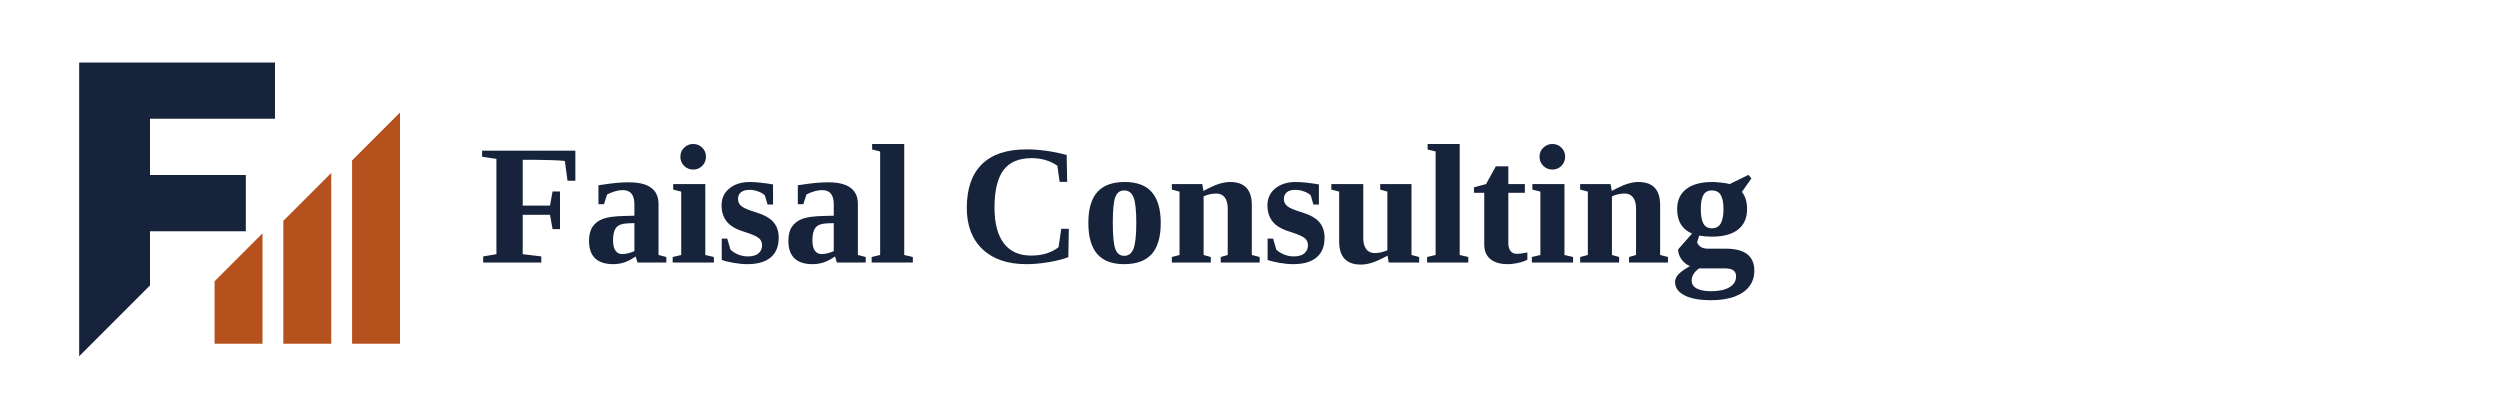
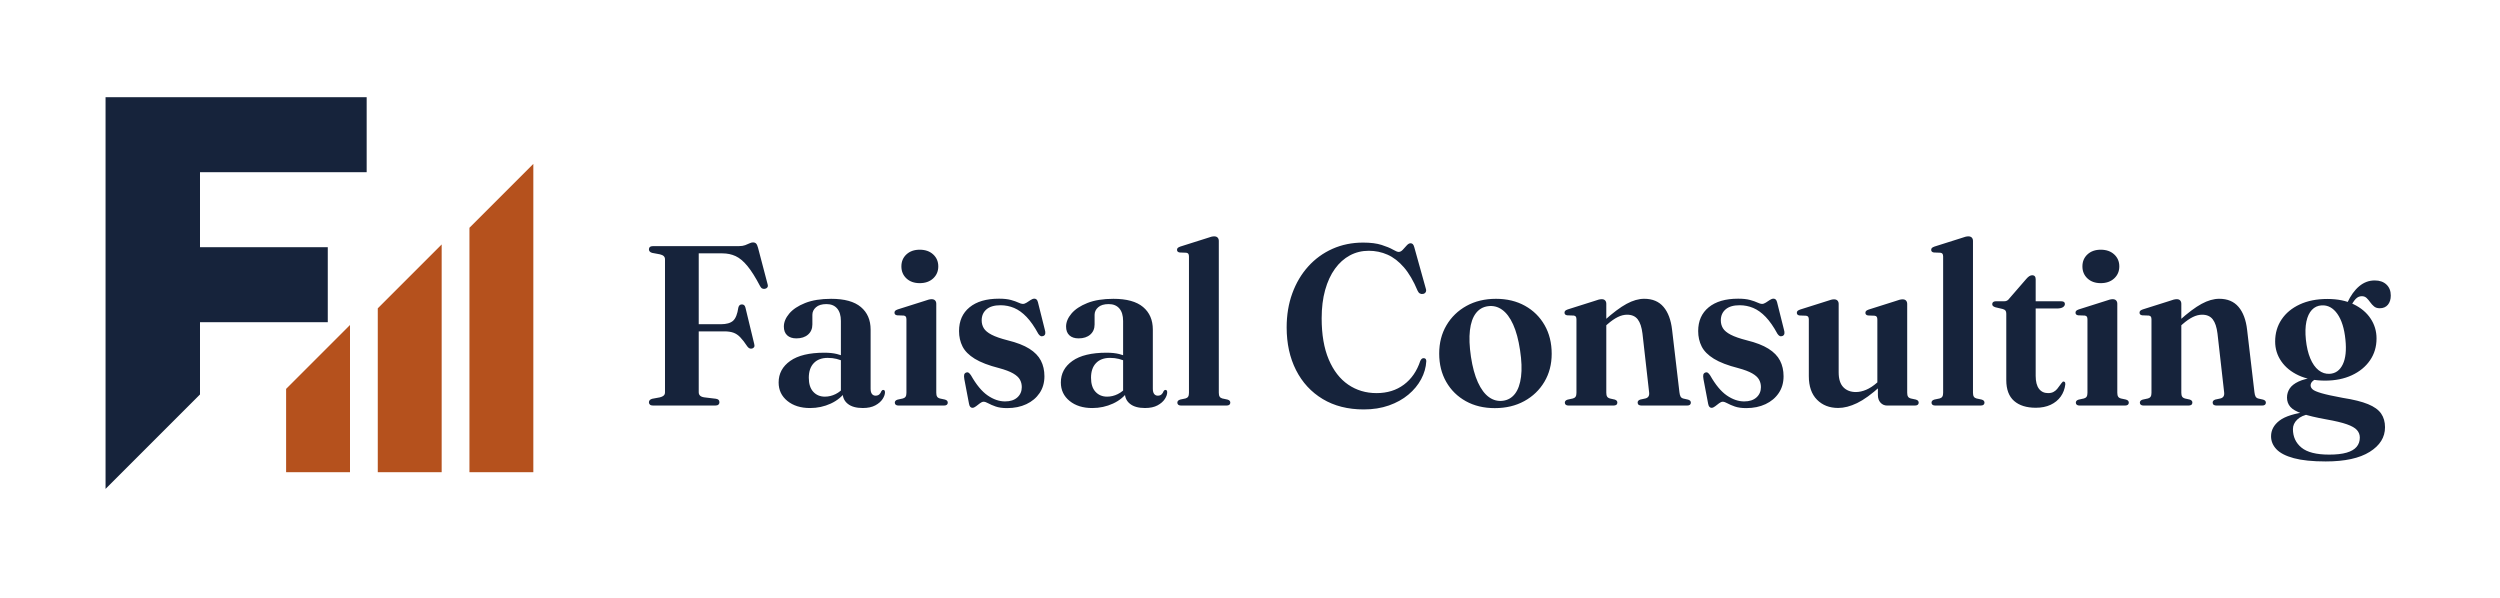
- <svg xmlns="http://www.w3.org/2000/svg" width="1200" height="200" viewBox="0 0 1200 200" role="img" aria-labelledby="title desc">
-   <style>
-     @font-face { font-family: "Fraunces"; src: url("fraunces-latin.woff2") format("woff2"); font-weight: 400 700; }
-   </style>
-   <g transform="translate(20 15)">
+ <svg xmlns="http://www.w3.org/2000/svg" viewBox="0 0 900 215" width="900" height="215">
+   <g transform="translate(20,20)">
    <path fill="#16233B" d="M18 15H112V42H52V69H98V96H52V122L18 156Z" />
    <path fill="#B5511D" d="M83 120L106 97V150H83Z" />
    <path fill="#B5511D" d="M116 91L139 68V150H116Z" />
    <path fill="#B5511D" d="M149 62L172 39V150H149Z" />
+     <path d="M246.079 68.6Q247.352 68.6 248.256 68.262Q249.16 67.924 249.833 67.597Q250.506 67.269 251.047 67.269Q251.805 67.269 252.202 67.685Q252.6 68.1 252.893 69.205L256.36 82.415Q256.544 83.062 256.245 83.466Q255.947 83.869 255.376 83.975Q254.888 84.066 254.436 83.872Q253.983 83.678 253.643 83.026Q251.163 78.286 249.052 75.733Q246.942 73.179 244.804 72.195Q242.665 71.211 240.059 71.211H231.543V121.25Q231.543 121.973 232.033 122.439Q232.523 122.904 233.536 123.046L237.724 123.55Q238.411 123.662 238.703 123.966Q238.995 124.27 238.995 124.845Q238.995 125.356 238.625 125.678Q238.256 126.0 237.464 126.0H215.144Q214.361 126.0 213.987 125.678Q213.613 125.356 213.613 124.845Q213.613 123.895 214.779 123.563L217.558 123.046Q218.479 122.827 218.939 122.4Q219.398 121.973 219.398 121.25V73.35Q219.398 72.627 218.939 72.196Q218.479 71.765 217.558 71.554L214.779 71.037Q213.613 70.705 213.613 69.755Q213.613 69.215 213.987 68.907Q214.361 68.6 215.144 68.6ZM227.495 96.721H239.476Q242.516 96.721 243.908 95.478Q245.299 94.235 245.797 90.748Q245.951 90.134 246.25 89.877Q246.549 89.619 246.994 89.593Q248.063 89.525 248.352 90.713L251.525 103.84Q251.707 104.508 251.512 104.893Q251.316 105.278 250.838 105.45Q250.35 105.601 249.911 105.444Q249.472 105.288 249.056 104.743Q247.636 102.594 246.482 101.407Q245.329 100.22 244.002 99.756Q242.675 99.292 240.7 99.292H227.495ZM283.354 121.425V120.79L282.72 120.884V95.531Q282.72 92.622 281.367 91.047Q280.014 89.473 277.525 89.473Q275.029 89.473 273.742 90.623Q272.455 91.772 272.455 93.314V96.805Q272.455 99.078 270.9 100.447Q269.345 101.816 266.693 101.816Q264.569 101.816 263.38 100.712Q262.19 99.607 262.19 97.565Q262.19 95.184 264.131 92.884Q266.072 90.585 269.866 89.079Q273.66 87.574 279.213 87.574Q286.391 87.574 289.906 90.524Q293.422 93.473 293.422 98.649V119.946Q293.422 121.228 293.908 121.835Q294.395 122.441 295.207 122.441Q296.025 122.441 296.533 121.997Q297.041 121.553 297.281 120.844Q297.419 120.627 297.581 120.497Q297.744 120.367 297.967 120.367Q298.292 120.367 298.442 120.596Q298.592 120.824 298.592 121.224Q298.592 122.324 297.741 123.642Q296.889 124.961 295.124 125.924Q293.358 126.887 290.598 126.887Q287.103 126.887 285.229 125.399Q283.354 123.912 283.354 121.425ZM260.307 117.693Q260.307 112.882 264.484 109.927Q268.662 106.973 276.782 106.973Q279.386 106.973 281.288 107.445Q283.19 107.917 284.673 108.663L284.047 110.24Q282.639 109.585 281.194 109.211Q279.749 108.838 277.997 108.838Q274.76 108.838 272.965 110.72Q271.17 112.601 271.17 115.986Q271.17 119.306 272.783 121.05Q274.395 122.794 276.963 122.794Q278.94 122.794 280.808 121.869Q282.676 120.944 283.937 119.29L284.624 120.69Q282.582 123.673 279.087 125.284Q275.592 126.894 271.618 126.894Q266.594 126.894 263.451 124.337Q260.307 121.78 260.307 117.693ZM317.058 89.355V121.375Q317.058 122.319 317.36 122.791Q317.661 123.264 318.3 123.441L320.162 123.839Q320.714 123.999 320.955 124.276Q321.197 124.552 321.197 124.95Q321.197 125.433 320.859 125.716Q320.522 126.0 319.803 126.0H303.489Q302.806 126.0 302.467 125.716Q302.128 125.433 302.128 124.95Q302.128 124.576 302.365 124.303Q302.602 124.031 303.13 123.863L305.072 123.441Q305.723 123.255 306.019 122.791Q306.315 122.328 306.315 121.399V94.978Q306.315 94.294 306.084 93.982Q305.854 93.67 305.332 93.604L302.943 93.513Q302.448 93.421 302.231 93.179Q302.013 92.938 302.013 92.57Q302.013 92.133 302.278 91.875Q302.542 91.617 303.206 91.38L312.704 88.375Q313.755 87.997 314.338 87.852Q314.921 87.707 315.374 87.707Q316.22 87.707 316.639 88.164Q317.058 88.62 317.058 89.355ZM311.105 81.934Q308.133 81.934 306.316 80.233Q304.5 78.532 304.5 75.899Q304.5 73.262 306.324 71.578Q308.148 69.895 311.105 69.895Q314.097 69.895 315.939 71.587Q317.781 73.278 317.781 75.899Q317.781 78.532 315.935 80.233Q314.09 81.934 311.105 81.934ZM341.824 124.511Q344.648 124.511 346.245 123.068Q347.843 121.625 347.843 119.361Q347.843 117.864 347.162 116.651Q346.481 115.437 344.711 114.42Q342.942 113.403 339.694 112.523Q334.059 111.091 330.913 109.155Q327.767 107.219 326.51 104.733Q325.253 102.247 325.253 99.179Q325.253 93.732 329.038 90.629Q332.822 87.526 339.634 87.526Q342.27 87.526 343.951 87.994Q345.633 88.463 346.63 88.936Q347.626 89.409 348.209 89.409Q348.878 89.409 349.607 88.936Q350.336 88.463 351.048 87.99Q351.759 87.517 352.369 87.517Q352.778 87.517 353.114 87.772Q353.449 88.028 353.648 88.764L356.118 98.625Q356.41 99.549 356.29 100.135Q356.171 100.721 355.597 100.96Q355.033 101.172 354.605 100.959Q354.178 100.746 353.782 100.157Q351.714 96.337 349.559 94.091Q347.403 91.844 345.085 90.866Q342.767 89.887 340.172 89.887Q336.86 89.887 335.133 91.371Q333.405 92.856 333.405 95.342Q333.405 96.903 334.167 98.167Q334.93 99.432 336.965 100.493Q339 101.554 342.781 102.52Q347.658 103.718 350.552 105.534Q353.446 107.35 354.719 109.82Q355.993 112.289 355.993 115.47Q355.993 118.912 354.262 121.489Q352.531 124.066 349.503 125.492Q346.475 126.918 342.556 126.918Q340.073 126.918 338.44 126.342Q336.807 125.766 335.778 125.194Q334.749 124.622 334.105 124.622Q333.508 124.622 332.79 125.169Q332.072 125.716 331.359 126.268Q330.647 126.819 330.07 126.819Q329.65 126.819 329.325 126.496Q328.999 126.173 328.851 125.398L327.164 116.525Q326.975 115.431 327.101 114.901Q327.228 114.372 327.751 114.146Q328.292 113.911 328.714 114.186Q329.136 114.46 329.579 115.159Q332.452 120.226 335.565 122.368Q338.679 124.511 341.824 124.511ZM384.952 121.425V120.79L384.318 120.884V95.531Q384.318 92.622 382.965 91.047Q381.612 89.473 379.123 89.473Q376.627 89.473 375.34 90.623Q374.053 91.772 374.053 93.314V96.805Q374.053 99.078 372.498 100.447Q370.943 101.816 368.291 101.816Q366.167 101.816 364.978 100.712Q363.788 99.607 363.788 97.565Q363.788 95.184 365.729 92.884Q367.67 90.585 371.464 89.079Q375.258 87.574 380.811 87.574Q387.989 87.574 391.504 90.524Q395.02 93.473 395.02 98.649V119.946Q395.02 121.228 395.506 121.835Q395.993 122.441 396.805 122.441Q397.623 122.441 398.131 121.997Q398.639 121.553 398.879 120.844Q399.017 120.627 399.179 120.497Q399.342 120.367 399.565 120.367Q399.89 120.367 400.04 120.596Q400.19 120.824 400.19 121.224Q400.19 122.324 399.339 123.642Q398.487 124.961 396.722 125.924Q394.956 126.887 392.196 126.887Q388.701 126.887 386.827 125.399Q384.952 123.912 384.952 121.425ZM361.905 117.693Q361.905 112.882 366.082 109.927Q370.26 106.973 378.38 106.973Q380.984 106.973 382.886 107.445Q384.788 107.917 386.271 108.663L385.645 110.24Q384.237 109.585 382.792 109.211Q381.347 108.838 379.595 108.838Q376.358 108.838 374.563 110.72Q372.768 112.601 372.768 115.986Q372.768 119.306 374.381 121.05Q375.993 122.794 378.561 122.794Q380.538 122.794 382.406 121.869Q384.274 120.944 385.535 119.29L386.222 120.69Q384.18 123.673 380.685 125.284Q377.19 126.894 373.216 126.894Q368.192 126.894 365.049 124.337Q361.905 121.78 361.905 117.693ZM418.771 66.735V121.375Q418.771 122.319 419.073 122.791Q419.374 123.264 420.013 123.441L421.875 123.839Q422.427 123.999 422.668 124.276Q422.909 124.552 422.909 124.95Q422.909 125.433 422.572 125.716Q422.234 126.0 421.516 126.0H405.202Q404.519 126.0 404.18 125.716Q403.841 125.433 403.841 124.95Q403.841 124.568 404.093 124.284Q404.345 124 404.904 123.833L406.785 123.441Q407.436 123.255 407.732 122.791Q408.027 122.328 408.027 121.399V72.358Q408.027 71.674 407.797 71.362Q407.567 71.05 407.045 70.984L404.655 70.893Q404.161 70.801 403.943 70.559Q403.726 70.318 403.726 69.95Q403.726 69.513 403.991 69.255Q404.255 68.997 404.919 68.76L414.417 65.755Q415.468 65.377 416.051 65.232Q416.634 65.087 417.086 65.087Q417.933 65.087 418.352 65.544Q418.771 66 418.771 66.735ZM493.462 110.071Q493.275 113.404 491.612 116.51Q489.95 119.615 487.013 122.073Q484.076 124.531 480.015 125.963Q475.954 127.396 470.957 127.396Q462.397 127.396 456.171 123.645Q449.945 119.894 446.57 113.241Q443.195 106.588 443.195 97.862Q443.195 91.188 445.226 85.612Q447.256 80.036 450.952 75.935Q454.648 71.834 459.684 69.583Q464.719 67.333 470.709 67.333Q474.745 67.333 477.356 68.167Q479.966 69.001 481.435 69.848Q482.904 70.694 483.508 70.694Q484.291 70.694 485.009 69.91Q485.727 69.126 486.428 68.349Q487.129 67.572 487.797 67.572Q488.275 67.572 488.597 67.88Q488.919 68.189 489.129 68.957L493.328 84.021Q493.528 84.687 493.243 85.181Q492.958 85.675 492.315 85.811Q491.679 85.935 491.169 85.658Q490.659 85.381 490.345 84.679Q488.127 79.379 485.395 76.225Q482.662 73.071 479.492 71.675Q476.322 70.279 472.744 70.279Q469.061 70.279 465.967 71.938Q462.874 73.598 460.589 76.752Q458.305 79.905 457.052 84.403Q455.798 88.901 455.798 94.598Q455.798 103.4 458.342 109.404Q460.885 115.407 465.344 118.464Q469.804 121.52 475.563 121.52Q481.325 121.52 485.404 118.475Q489.482 115.43 491.301 109.928Q491.598 109.316 491.931 109.097Q492.264 108.879 492.694 108.952Q493.104 109.004 493.289 109.299Q493.474 109.594 493.462 110.071ZM518.56 87.572Q524.467 87.572 528.984 90.081Q533.501 92.59 536.055 97.052Q538.609 101.514 538.609 107.365Q538.609 113.024 535.985 117.443Q533.36 121.862 528.75 124.394Q524.14 126.925 518.112 126.925Q512.205 126.925 507.701 124.426Q503.196 121.926 500.653 117.494Q498.11 113.062 498.11 107.269Q498.11 101.554 500.719 97.116Q503.328 92.677 507.932 90.124Q512.536 87.572 518.56 87.572ZM521.067 124.273Q523.741 123.921 525.407 121.746Q527.072 119.572 527.573 115.633Q528.074 111.693 527.22 106.075Q526.383 100.456 524.728 96.806Q523.073 93.155 520.766 91.503Q518.458 89.851 515.671 90.235Q512.954 90.598 511.293 92.792Q509.631 94.986 509.171 98.911Q508.711 102.836 509.541 108.437Q510.377 113.982 512.048 117.642Q513.72 121.303 516.024 122.968Q518.329 124.633 521.067 124.273ZM558.267 89.355V121.375Q558.267 122.319 558.568 122.785Q558.87 123.251 559.509 123.441L561.345 123.852Q562.248 124.18 562.248 124.898Q562.248 126.0 560.841 126.0H544.698Q544.014 126.0 543.676 125.716Q543.337 125.433 543.337 124.95Q543.337 124.576 543.574 124.303Q543.811 124.031 544.338 123.863L546.281 123.441Q546.931 123.255 547.227 122.791Q547.523 122.328 547.523 121.399V94.978Q547.523 94.294 547.293 93.982Q547.063 93.67 546.541 93.604L544.151 93.513Q543.656 93.421 543.439 93.179Q543.222 92.938 543.222 92.57Q543.222 92.133 543.486 91.875Q543.751 91.617 544.415 91.38L553.913 88.375Q554.924 88.01 555.514 87.859Q556.103 87.707 556.635 87.707Q557.442 87.707 557.854 88.164Q558.267 88.62 558.267 89.355ZM557.21 98.02 556.004 96.768 557.55 95.39Q562.196 91.211 565.562 89.387Q568.927 87.563 571.92 87.563Q576.381 87.563 578.861 90.478Q581.342 93.394 581.951 98.733L584.593 121.216Q584.71 122.239 585.005 122.767Q585.3 123.295 586.01 123.48L587.706 123.863Q588.233 124.023 588.47 124.296Q588.707 124.568 588.707 124.95Q588.707 125.433 588.379 125.716Q588.05 126.0 587.331 126.0H570.971Q569.549 126.0 569.549 124.898Q569.549 124.195 570.458 123.852L572.36 123.441Q573.098 123.251 573.448 122.725Q573.797 122.2 573.68 121.216L571.293 100.11Q570.875 96.644 569.585 94.969Q568.294 93.293 565.748 93.293Q564.117 93.293 562.401 94.138Q560.684 94.984 558.763 96.661ZM607.914 124.511Q610.738 124.511 612.335 123.068Q613.933 121.625 613.933 119.361Q613.933 117.864 613.252 116.651Q612.571 115.437 610.801 114.42Q609.032 113.403 605.784 112.523Q600.149 111.091 597.003 109.155Q593.857 107.219 592.6 104.733Q591.343 102.247 591.343 99.179Q591.343 93.732 595.128 90.629Q598.912 87.526 605.724 87.526Q608.36 87.526 610.041 87.994Q611.723 88.463 612.72 88.936Q613.716 89.409 614.299 89.409Q614.968 89.409 615.697 88.936Q616.426 88.463 617.138 87.99Q617.849 87.517 618.459 87.517Q618.868 87.517 619.204 87.772Q619.539 88.028 619.738 88.764L622.208 98.625Q622.5 99.549 622.38 100.135Q622.261 100.721 621.687 100.96Q621.123 101.172 620.695 100.959Q620.268 100.746 619.872 100.157Q617.804 96.337 615.649 94.091Q613.493 91.844 611.175 90.866Q608.857 89.887 606.262 89.887Q602.95 89.887 601.223 91.371Q599.495 92.856 599.495 95.342Q599.495 96.903 600.257 98.167Q601.02 99.432 603.055 100.493Q605.09 101.554 608.871 102.52Q613.748 103.718 616.642 105.534Q619.536 107.35 620.809 109.82Q622.083 112.289 622.083 115.47Q622.083 118.912 620.352 121.489Q618.621 124.066 615.593 125.492Q612.565 126.918 608.646 126.918Q606.163 126.918 604.53 126.342Q602.897 125.766 601.868 125.194Q600.839 124.622 600.195 124.622Q599.598 124.622 598.88 125.169Q598.162 125.716 597.449 126.268Q596.737 126.819 596.16 126.819Q595.74 126.819 595.415 126.496Q595.089 126.173 594.941 125.398L593.254 116.525Q593.065 115.431 593.191 114.901Q593.318 114.372 593.841 114.146Q594.382 113.911 594.804 114.186Q595.226 114.46 595.669 115.159Q598.542 120.226 601.655 122.368Q604.769 124.511 607.914 124.511ZM656.043 122.227V118.689L655.846 118.507V95.032Q655.846 94.349 655.616 94.037Q655.386 93.725 654.864 93.659L652.474 93.567Q651.979 93.475 651.762 93.234Q651.545 92.993 651.545 92.624Q651.545 92.188 651.809 91.93Q652.074 91.672 652.738 91.434L662.236 88.429Q663.236 88.065 663.831 87.913Q664.426 87.762 664.958 87.762Q665.765 87.762 666.177 88.218Q666.59 88.675 666.59 89.409V121.375Q666.59 122.319 666.891 122.791Q667.193 123.264 667.832 123.441L669.694 123.839Q670.245 123.999 670.487 124.276Q670.728 124.552 670.728 124.95Q670.728 125.433 670.391 125.716Q670.053 126.0 669.334 126.0H659.391Q657.934 126.0 656.989 124.958Q656.043 123.915 656.043 122.227ZM631.177 115.418V95.032Q631.177 94.349 630.943 94.037Q630.709 93.725 630.179 93.659L627.789 93.567Q627.295 93.475 627.077 93.234Q626.86 92.993 626.86 92.624Q626.86 92.188 627.125 91.93Q627.389 91.672 628.053 91.434L637.566 88.429Q638.617 88.052 639.2 87.907Q639.783 87.762 640.236 87.762Q641.082 87.762 641.501 88.218Q641.921 88.675 641.921 89.409V114.041Q641.921 117.653 643.601 119.393Q645.282 121.134 648.125 121.134Q649.895 121.134 651.822 120.317Q653.748 119.5 655.726 117.765L657.28 116.407L658.486 117.659L656.94 119.036Q652.189 123.359 648.551 125.111Q644.913 126.864 641.734 126.864Q637.052 126.864 634.114 123.889Q631.177 120.915 631.177 115.418ZM690.273 66.735V121.375Q690.273 122.319 690.575 122.791Q690.876 123.264 691.515 123.441L693.377 123.839Q693.929 123.999 694.17 124.276Q694.411 124.552 694.411 124.95Q694.411 125.433 694.074 125.716Q693.736 126.0 693.018 126.0H676.704Q676.021 126.0 675.682 125.716Q675.343 125.433 675.343 124.95Q675.343 124.568 675.595 124.284Q675.847 124 676.406 123.833L678.287 123.441Q678.938 123.255 679.234 122.791Q679.529 122.328 679.529 121.399V72.358Q679.529 71.674 679.299 71.362Q679.069 71.05 678.547 70.984L676.157 70.893Q675.663 70.801 675.445 70.559Q675.228 70.318 675.228 69.95Q675.228 69.513 675.493 69.255Q675.757 68.997 676.421 68.76L685.919 65.755Q686.97 65.377 687.553 65.232Q688.136 65.087 688.588 65.087Q689.435 65.087 689.854 65.544Q690.273 66 690.273 66.735ZM701.012 91.251 698.354 90.621Q697.717 90.42 697.459 90.147Q697.2 89.875 697.2 89.494Q697.2 89.002 697.544 88.732Q697.888 88.462 698.433 88.462H701.442Q702.097 88.462 702.54 88.226Q702.983 87.991 703.436 87.367L709.465 80.412Q710.031 79.739 710.564 79.41Q711.098 79.082 711.618 79.082Q712.193 79.082 712.519 79.45Q712.844 79.818 712.844 80.511V115.313Q712.844 118.398 714.029 119.958Q715.213 121.519 717.304 121.519Q718.484 121.519 719.264 121.092Q720.043 120.666 720.586 120.011Q721.13 119.356 721.605 118.65Q722.081 117.945 722.633 117.386Q723.003 117.271 723.275 117.502Q723.548 117.732 723.509 118.379Q723.207 120.876 721.853 122.769Q720.498 124.662 718.221 125.727Q715.944 126.792 712.896 126.792Q707.873 126.792 705.067 124.333Q702.261 121.874 702.261 116.837V92.935Q702.261 92.198 701.986 91.826Q701.711 91.453 701.012 91.251ZM708.987 91.056 709.125 88.462H722.066Q722.691 88.462 723.026 88.702Q723.362 88.943 723.362 89.43Q723.362 90.12 722.658 90.588Q721.954 91.056 720.442 91.056ZM742.228 89.355V121.375Q742.228 122.319 742.53 122.791Q742.831 123.264 743.47 123.441L745.332 123.839Q745.884 123.999 746.125 124.276Q746.367 124.552 746.367 124.95Q746.367 125.433 746.029 125.716Q745.692 126.0 744.973 126.0H728.659Q727.976 126.0 727.637 125.716Q727.298 125.433 727.298 124.95Q727.298 124.576 727.535 124.303Q727.772 124.031 728.3 123.863L730.242 123.441Q730.893 123.255 731.189 122.791Q731.485 122.328 731.485 121.399V94.978Q731.485 94.294 731.254 93.982Q731.024 93.67 730.502 93.604L728.113 93.513Q727.618 93.421 727.401 93.179Q727.183 92.938 727.183 92.57Q727.183 92.133 727.448 91.875Q727.712 91.617 728.376 91.38L737.874 88.375Q738.925 87.997 739.508 87.852Q740.091 87.707 740.544 87.707Q741.39 87.707 741.809 88.164Q742.228 88.62 742.228 89.355ZM736.275 81.934Q733.303 81.934 731.486 80.233Q729.67 78.532 729.67 75.899Q729.67 73.262 731.494 71.578Q733.318 69.895 736.275 69.895Q739.267 69.895 741.109 71.587Q742.951 73.278 742.951 75.899Q742.951 78.532 741.105 80.233Q739.26 81.934 736.275 81.934ZM765.276 89.355V121.375Q765.276 122.319 765.577 122.785Q765.879 123.251 766.518 123.441L768.354 123.852Q769.257 124.18 769.257 124.898Q769.257 126.0 767.85 126.0H751.707Q751.023 126.0 750.685 125.716Q750.346 125.433 750.346 124.95Q750.346 124.576 750.583 124.303Q750.82 124.031 751.347 123.863L753.29 123.441Q753.94 123.255 754.236 122.791Q754.532 122.328 754.532 121.399V94.978Q754.532 94.294 754.302 93.982Q754.072 93.67 753.55 93.604L751.16 93.513Q750.665 93.421 750.448 93.179Q750.231 92.938 750.231 92.57Q750.231 92.133 750.495 91.875Q750.76 91.617 751.424 91.38L760.922 88.375Q761.933 88.01 762.523 87.859Q763.112 87.707 763.644 87.707Q764.451 87.707 764.863 88.164Q765.276 88.62 765.276 89.355ZM764.219 98.02 763.013 96.768 764.559 95.39Q769.205 91.211 772.571 89.387Q775.936 87.563 778.929 87.563Q783.39 87.563 785.87 90.478Q788.351 93.394 788.96 98.733L791.602 121.216Q791.719 122.239 792.014 122.767Q792.309 123.295 793.019 123.48L794.715 123.863Q795.242 124.023 795.479 124.296Q795.716 124.568 795.716 124.95Q795.716 125.433 795.388 125.716Q795.059 126.0 794.34 126.0H777.98Q776.558 126.0 776.558 124.898Q776.558 124.195 777.467 123.852L779.369 123.441Q780.107 123.251 780.457 122.725Q780.806 122.2 780.689 121.216L778.302 100.11Q777.884 96.644 776.594 94.969Q775.303 93.293 772.757 93.293Q771.126 93.293 769.41 94.138Q767.693 94.984 765.772 96.661ZM823.387 123.231Q818.148 122.263 815.697 121.541Q813.246 120.82 812.535 120.165Q811.824 119.51 811.824 118.756Q811.824 117.973 812.41 117.359Q812.996 116.746 814.078 116.311L813.613 115.816Q809.717 116.297 807.471 117.357Q805.225 118.417 804.272 119.89Q803.318 121.364 803.318 123.121Q803.318 125.079 804.516 126.459Q805.715 127.839 808.792 128.906Q811.869 129.973 817.507 130.986Q822.251 131.82 824.863 132.74Q827.476 133.66 828.505 134.819Q829.535 135.978 829.535 137.517Q829.535 139.496 828.375 140.87Q827.215 142.245 824.784 142.952Q822.352 143.66 818.506 143.66Q811.588 143.66 808.522 141.132Q805.456 138.604 805.456 134.472Q805.456 132.562 806.997 131.056Q808.538 129.55 811.509 129.031L811.115 128.164Q803.619 129.093 800.599 131.428Q797.58 133.763 797.58 137.052Q797.58 139.682 799.521 141.732Q801.463 143.781 805.791 144.951Q810.12 146.121 817.27 146.121Q827.572 146.121 833.089 142.674Q838.607 139.227 838.607 133.816Q838.607 130.92 837.211 128.89Q835.815 126.86 832.494 125.495Q829.174 124.131 823.387 123.231ZM824.144 90.84 825.891 91.004Q827.086 88.616 828.04 87.624Q828.994 86.631 830.241 86.631Q831.304 86.631 831.986 87.285Q832.668 87.938 833.272 88.802Q833.876 89.665 834.658 90.318Q835.439 90.972 836.714 90.972Q838.576 90.972 839.628 89.725Q840.681 88.477 840.681 86.379Q840.681 83.907 839.114 82.433Q837.546 80.959 834.908 80.959Q831.798 80.959 829.313 83.045Q826.829 85.13 825.05 88.955ZM835.552 101.847Q835.552 97.902 833.41 94.677Q831.268 91.451 827.304 89.538Q823.34 87.626 817.857 87.626Q812.137 87.626 807.906 89.593Q803.676 91.56 801.365 95.013Q799.055 98.465 799.055 102.947Q799.055 106.866 801.262 110.067Q803.469 113.267 807.513 115.145Q811.557 117.023 817.049 117.023Q822.494 117.023 826.669 115.086Q830.843 113.15 833.198 109.724Q835.552 106.298 835.552 101.847ZM815.768 89.934Q819.163 89.734 821.461 93.006Q823.759 96.277 824.353 102.263Q824.946 107.955 823.406 111.166Q821.866 114.377 818.695 114.577Q816.482 114.702 814.676 113.263Q812.87 111.824 811.696 109.012Q810.523 106.199 810.114 102.256Q809.731 98.478 810.301 95.764Q810.872 93.051 812.278 91.555Q813.685 90.059 815.768 89.934Z" fill="#16233B" />
  </g>
-   <text x="230" y="126" font-family="Fraunces, Georgia, 'Times New Roman', serif" font-size="82" font-weight="600" fill="#16233B">Faisal Consulting</text>
</svg>
